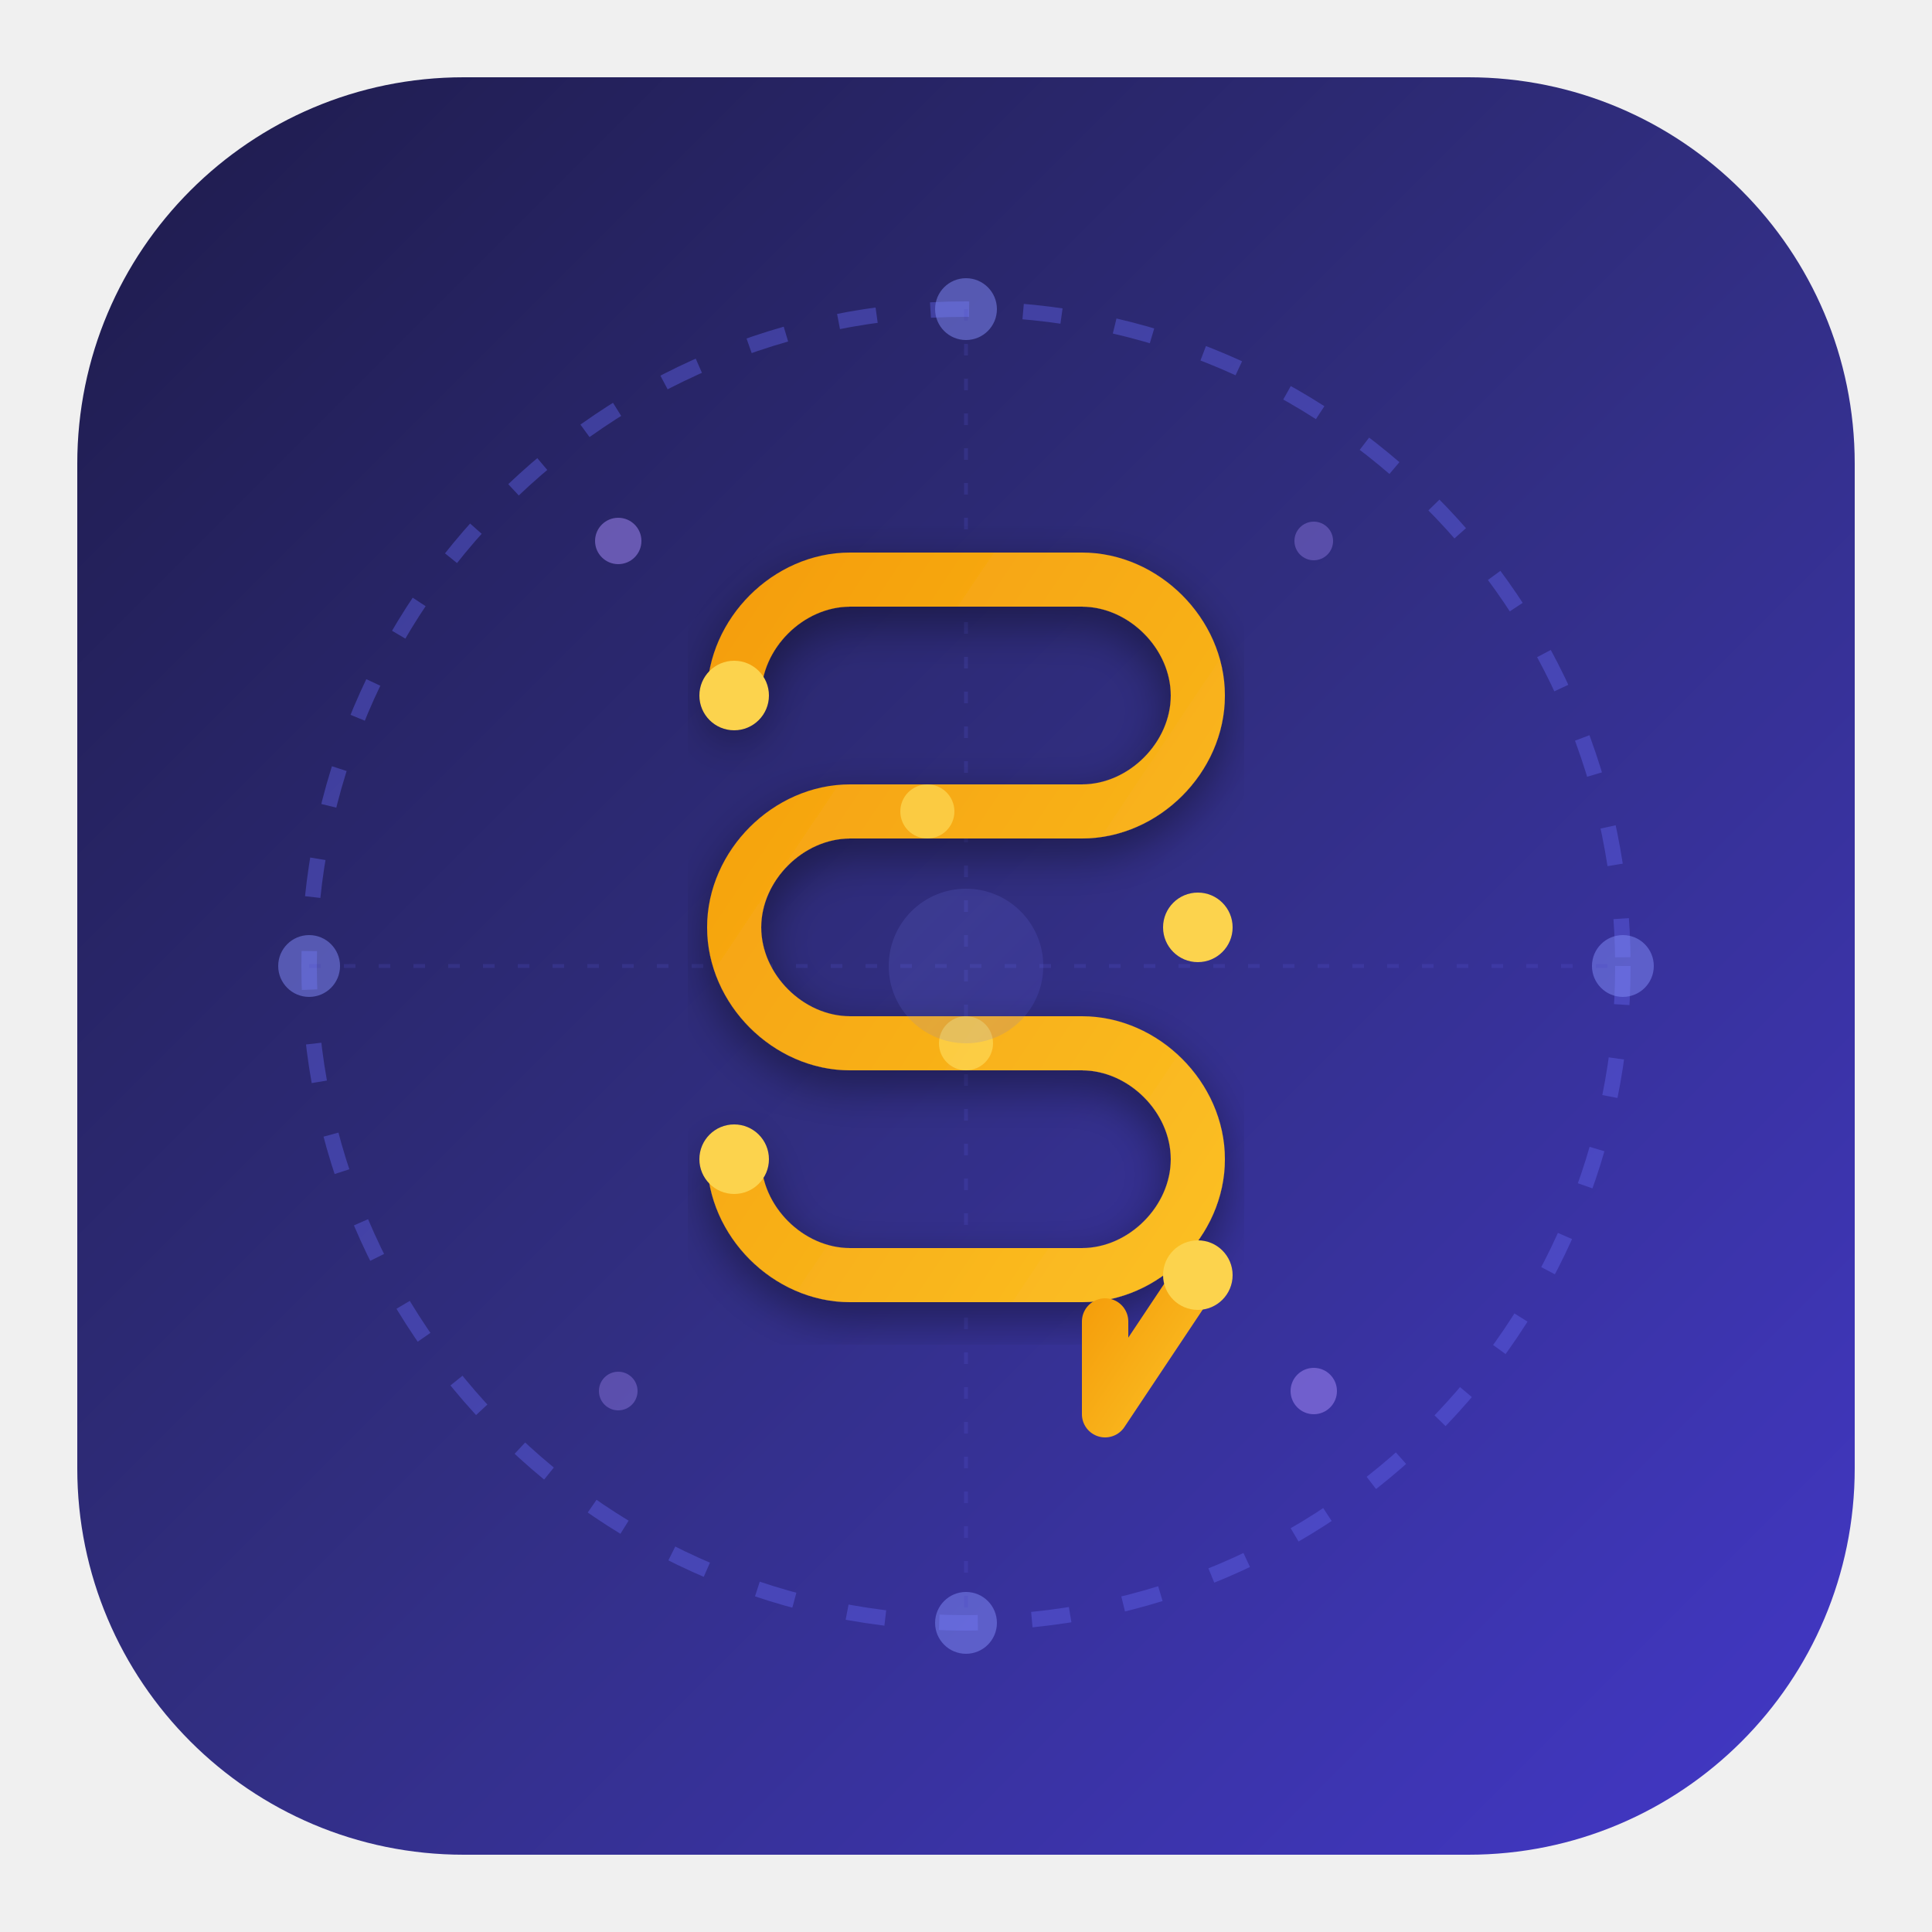
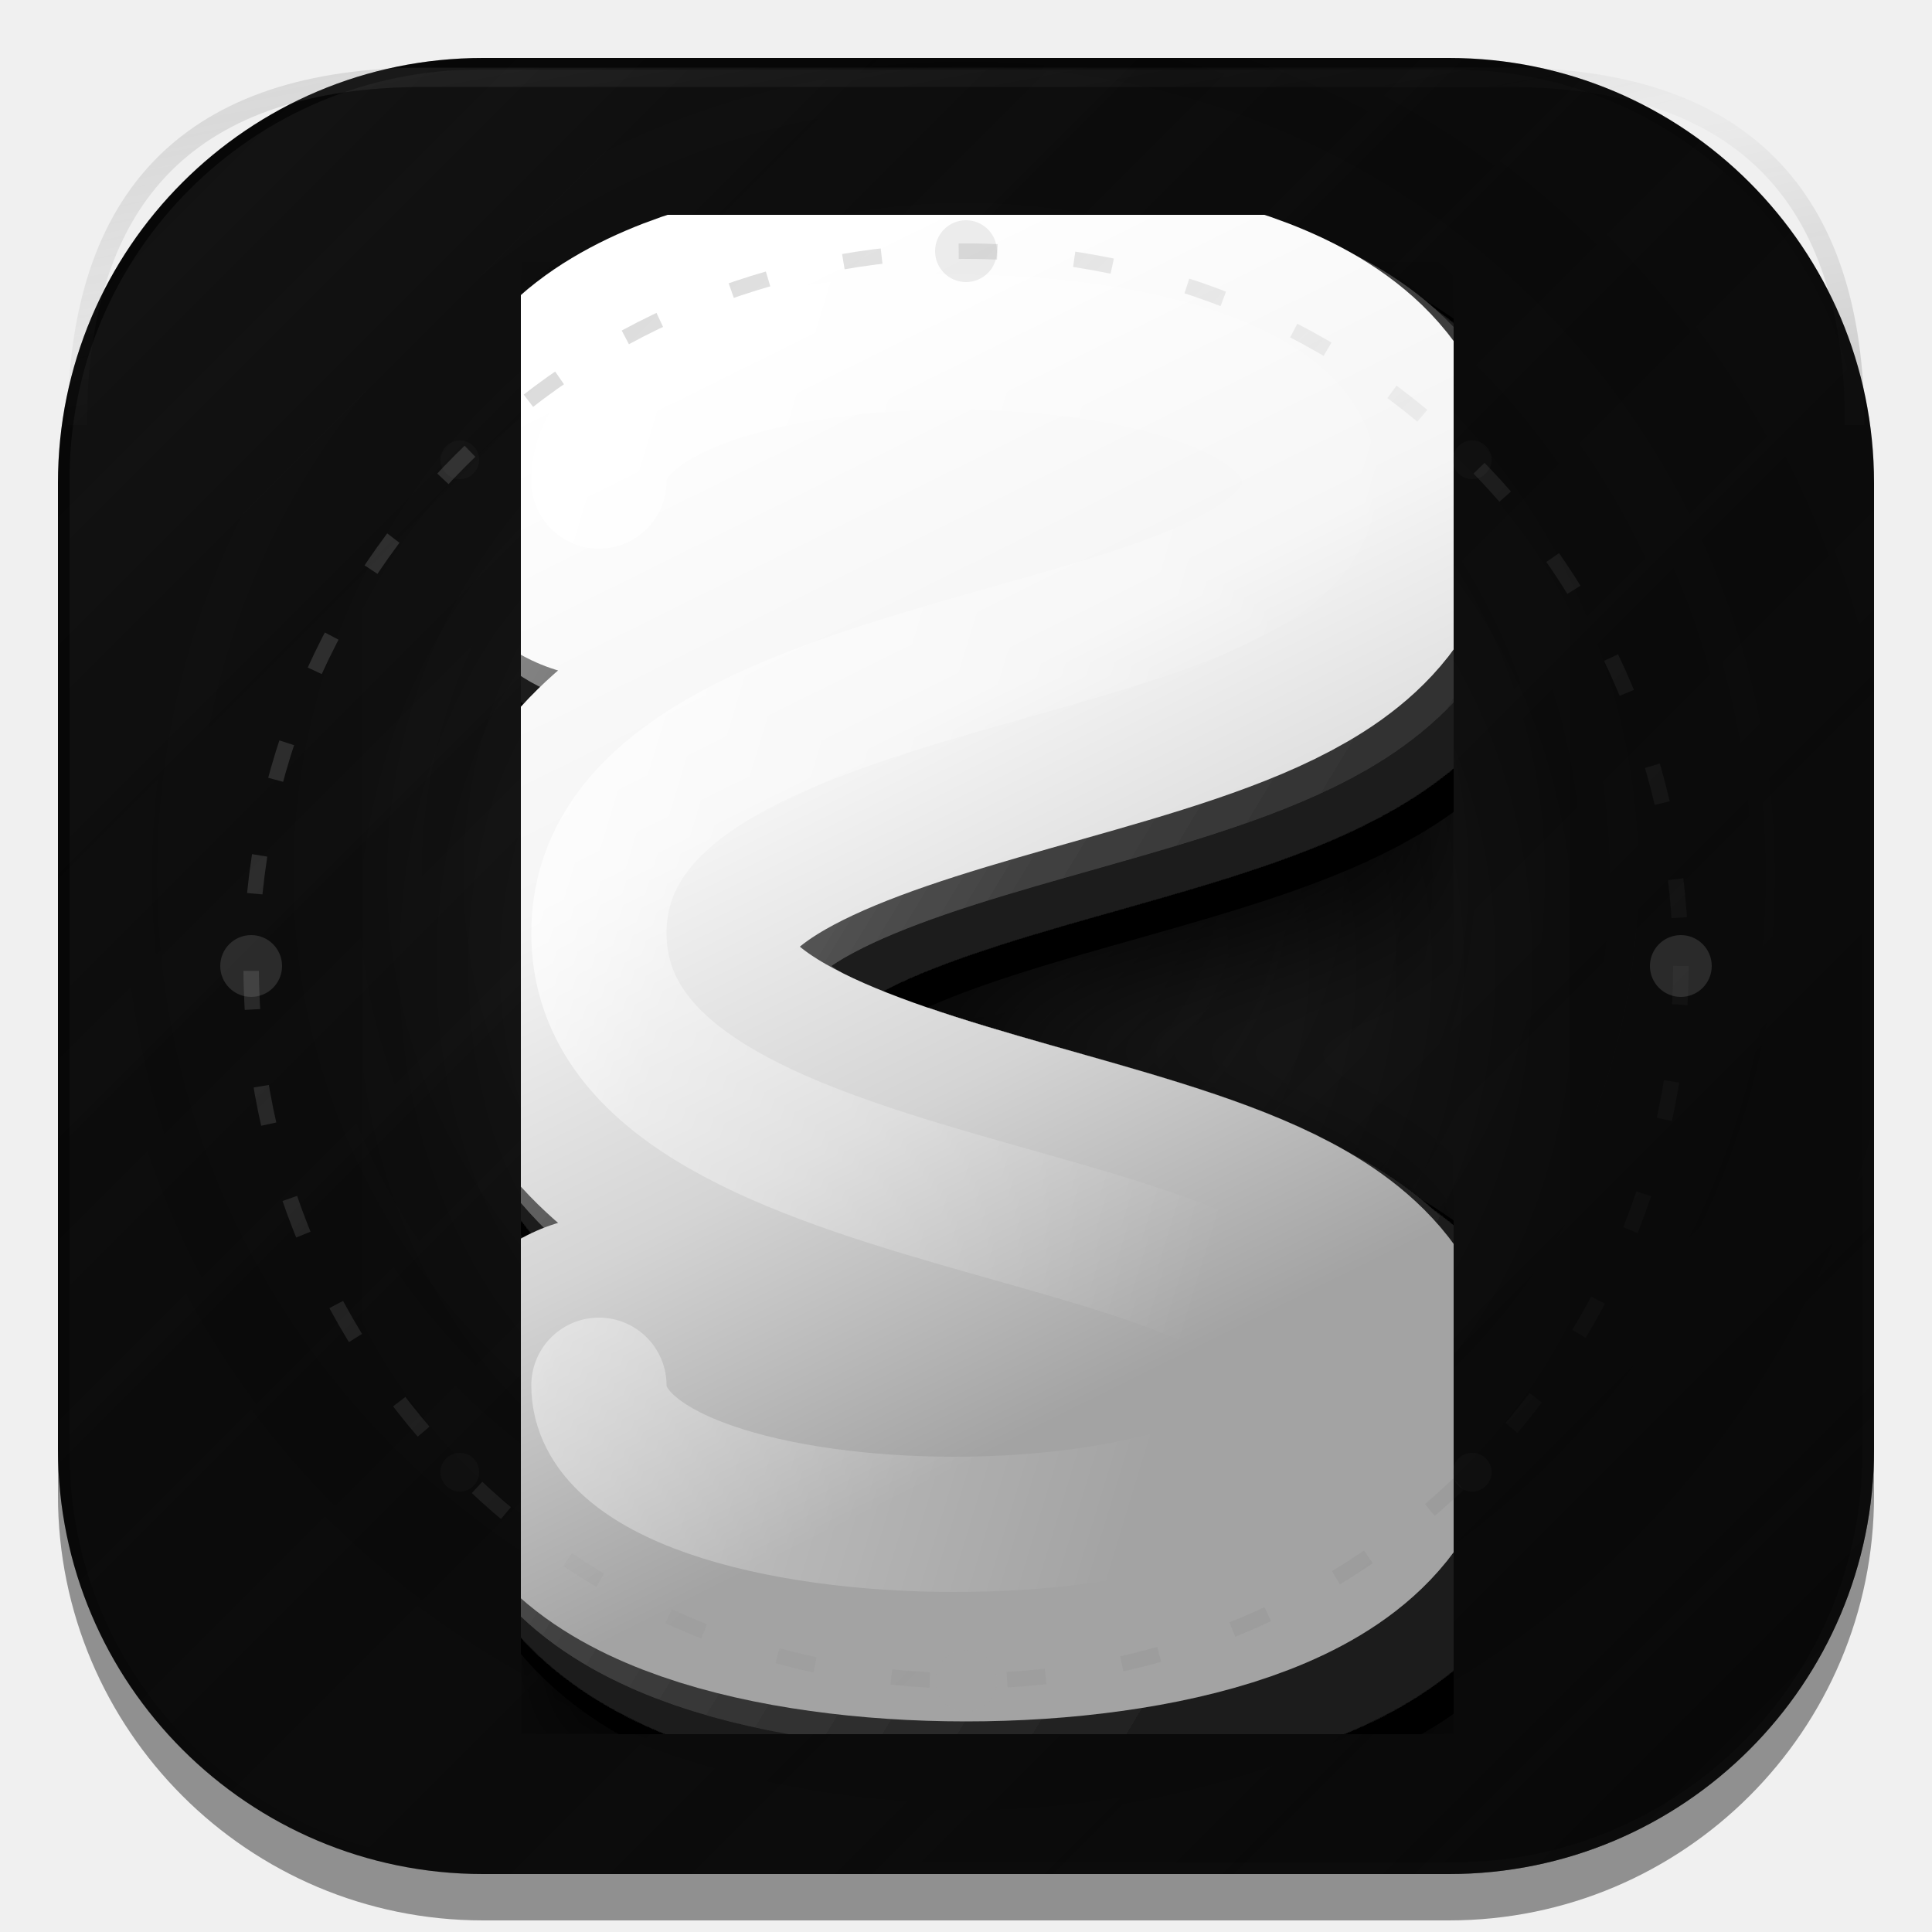
<svg xmlns="http://www.w3.org/2000/svg" viewBox="0 0 500 500">
  <defs>
-     <linearGradient id="bg" x1="0" y1="0" x2="1" y2="1">
-       <stop offset="0%" stop-color="#1e1b4b" />
-       <stop offset="50%" stop-color="#312e81" />
-       <stop offset="100%" stop-color="#4338ca" />
+     <radialGradient id="bgGlow" cx="50%" cy="45%" r="55%">
+       <stop offset="0%" stop-color="#1A1A1A" stop-opacity="0.55" />
+       <stop offset="100%" stop-color="#000000" stop-opacity="0" />
+     </radialGradient>
+     <linearGradient id="bgBase" x1="0" y1="0" x2="1" y2="1">
+       <stop offset="0%" stop-color="#000000" />
+       <stop offset="50%" stop-color="#0A0A0A" />
+       <stop offset="100%" stop-color="#141414" />
    </linearGradient>
-     <linearGradient id="glow" x1="0" y1="0" x2="1" y2="1">
-       <stop offset="0%" stop-color="#f59e0b" />
-       <stop offset="100%" stop-color="#fbbf24" />
+     <linearGradient id="bevelIn" x1="0" y1="0" x2="1" y2="1">
+       <stop offset="0%" stop-color="#262626" stop-opacity="0.2" />
+       <stop offset="50%" stop-color="#0A0A0A" stop-opacity="0.06" />
+       <stop offset="100%" stop-color="#000000" stop-opacity="0.5" />
    </linearGradient>
-     <linearGradient id="pulse" x1="0" y1="0" x2="1" y2="1">
-       <stop offset="0%" stop-color="#818cf8" />
-       <stop offset="100%" stop-color="#6366f1" />
+     <linearGradient id="glassOverlay" x1="0" y1="0" x2="1" y2="1">
+       <stop offset="0%" stop-color="#FFFFFF" stop-opacity="0.05" />
+       <stop offset="40%" stop-color="#FFFFFF" stop-opacity="0.012" />
+       <stop offset="70%" stop-color="#000000" stop-opacity="0" />
+       <stop offset="100%" stop-color="#000000" stop-opacity="0.35" />
    </linearGradient>
-     <filter id="shadow">
-       <feDropShadow dx="0" dy="4" stdDeviation="6" flood-color="#000" flood-opacity="0.4" />
+     <linearGradient id="glassEdge" x1="0" y1="0" x2="1" y2="1">
+       <stop offset="0%" stop-color="#737373" stop-opacity="0.2" />
+       <stop offset="50%" stop-color="#404040" stop-opacity="0.03" />
+       <stop offset="100%" stop-color="#1A1A1A" stop-opacity="0.18" />
+     </linearGradient>
+     <linearGradient id="sDark" x1="0" y1="0" x2="1" y2="1">
+       <stop offset="0%" stop-color="#8A8A8A" />
+       <stop offset="50%" stop-color="#404040" />
+       <stop offset="100%" stop-color="#1A1A1A" />
+     </linearGradient>
+     <linearGradient id="sMain" x1="0" y1="0" x2="0.3" y2="1">
+       <stop offset="0%" stop-color="#FFFFFF" />
+       <stop offset="40%" stop-color="#F5F5F5" />
+       <stop offset="70%" stop-color="#D4D4D4" />
+       <stop offset="100%" stop-color="#A3A3A3" />
+     </linearGradient>
+     <linearGradient id="sHighlight" x1="0" y1="0" x2="1" y2="0.5">
+       <stop offset="0%" stop-color="#FFFFFF" stop-opacity="0.9" />
+       <stop offset="30%" stop-color="#FFFFFF" stop-opacity="0.4" />
+       <stop offset="100%" stop-color="#FFFFFF" stop-opacity="0" />
+     </linearGradient>
+     <linearGradient id="ringAccent" x1="0" y1="0" x2="1" y2="1">
+       <stop offset="0%" stop-color="#737373" stop-opacity="0.35" />
+       <stop offset="50%" stop-color="#A3A3A3" stop-opacity="0.12" />
+       <stop offset="100%" stop-color="#262626" stop-opacity="0.05" />
+     </linearGradient>
+     <filter id="badgeShadow">
+       <feDropShadow dx="0" dy="12" stdDeviation="20" flood-color="#000" flood-opacity="0.7" />
    </filter>
+     <filter id="sShadow">
+       <feDropShadow dx="0" dy="12" stdDeviation="16" flood-color="#000" flood-opacity="0.75" />
+     </filter>
+     <filter id="floatGlow">
+       <feGaussianBlur stdDeviation="36" />
+     </filter>
+     <filter id="outerGlow">
+       <feGaussianBlur stdDeviation="50" />
+     </filter>
+     <clipPath id="badgeClip">
+       <rect x="15" y="15" width="470" height="470" rx="110" />
+     </clipPath>
  </defs>
-   <rect x="20" y="20" width="460" height="460" rx="100" fill="url(#bg)" />
-   <circle cx="250" cy="250" r="170" fill="none" stroke="#6366f1" stroke-width="4" stroke-dasharray="10 14" opacity="0.4" />
-   <g opacity="0.5">
-     <circle cx="250" cy="80" r="8" fill="#818cf8" />
-     <circle cx="250" cy="420" r="8" fill="#818cf8" />
-     <circle cx="80" cy="250" r="8" fill="#818cf8" />
-     <circle cx="420" cy="250" r="8" fill="#818cf8" />
-     <line x1="250" y1="80" x2="250" y2="420" stroke="#6366f1" stroke-width="1" stroke-dasharray="3 6" opacity="0.3" />
-     <line x1="80" y1="250" x2="420" y2="250" stroke="#6366f1" stroke-width="1" stroke-dasharray="3 6" opacity="0.3" />
+   <ellipse cx="250" cy="250" rx="220" ry="220" fill="#FFFFFF" opacity="0.03" filter="url(#outerGlow)" />
+   <rect x="15" y="27" width="470" height="470" rx="110" fill="#000" opacity="0.4" />
+   <rect x="17" y="17" width="466" height="466" rx="108" fill="#000000" />
+   <rect x="15" y="15" width="470" height="470" rx="110" fill="url(#bgBase)" />
+   <rect x="15" y="15" width="470" height="470" rx="110" fill="url(#bgGlow)" clip-path="url(#badgeClip)" />
+   <rect x="15" y="15" width="470" height="470" rx="110" fill="url(#bevelIn)" clip-path="url(#badgeClip)" />
+   <path d="M20 110 C20 50 50 20 110 20 L390 20 C450 20 480 50 480 110" fill="none" stroke="url(#glassEdge)" stroke-width="5" />
+   <rect x="18" y="18" width="464" height="464" rx="106" fill="url(#glassOverlay)" />
+   <ellipse cx="250" cy="250" rx="130" ry="130" fill="#FFFFFF" opacity="0.04" filter="url(#floatGlow)" />
+   <g filter="url(#sShadow)">
+     <path d="M158 128 C158 80 342 80 342 128 C342 178 158 168 158 245 C158 322 342 312 342 362 C342 410 158 410 158 362" fill="none" stroke="#050505" stroke-width="110" stroke-linecap="round" stroke-linejoin="round" transform="translate(14, 18)" />
+     <path d="M158 128 C158 80 342 80 342 128 C342 178 158 168 158 245 C158 322 342 312 342 362 C342 410 158 410 158 362" fill="none" stroke="#1A1A1A" stroke-width="105" stroke-linecap="round" stroke-linejoin="round" transform="translate(10, 13)" />
+     <path d="M158 128 C158 80 342 80 342 128 C342 178 158 168 158 245 C158 322 342 312 342 362 C342 410 158 410 158 362" fill="none" stroke="url(#sDark)" stroke-width="100" stroke-linecap="round" stroke-linejoin="round" transform="translate(4, 5)" />
+     <path d="M158 128 C158 80 342 80 342 128 C342 178 158 168 158 245 C158 322 342 312 342 362 C342 410 158 410 158 362" fill="none" stroke="url(#sMain)" stroke-width="95" stroke-linecap="round" stroke-linejoin="round" />
+     <path d="M158 128 C158 80 342 80 342 128 C342 178 158 168 158 245 C158 322 342 312 342 362 C342 410 158 410 158 362" fill="none" stroke="url(#sHighlight)" stroke-width="35" stroke-linecap="round" stroke-linejoin="round" transform="translate(-3, -3.5)" />
  </g>
-   <path d="M190 180c0-16 14-30 30-30h60c16 0 30 14 30 30s-14 30-30 30h-60c-16 0-30 14-30 30s14 30 30 30h60c16 0 30 14 30 30s-14 30-30 30h-60c-16 0-30-14-30-30" fill="none" stroke="url(#glow)" stroke-width="14" stroke-linecap="round" stroke-linejoin="round" filter="url(#shadow)" />
-   <path d="M310 330l-24 36v-24" fill="none" stroke="url(#glow)" stroke-width="12" stroke-linecap="round" stroke-linejoin="round" />
-   <circle cx="190" cy="180" r="9" fill="#fcd34d" />
-   <circle cx="240" cy="210" r="7" fill="#fcd34d" opacity="0.8" />
-   <circle cx="310" cy="240" r="9" fill="#fcd34d" />
-   <circle cx="250" cy="270" r="7" fill="#fcd34d" opacity="0.8" />
-   <circle cx="190" cy="300" r="9" fill="#fcd34d" />
-   <circle cx="310" cy="330" r="9" fill="#fcd34d" />
-   <circle cx="250" cy="250" r="20" fill="url(#pulse)" opacity="0.15" />
-   <circle cx="160" cy="140" r="6" fill="#a78bfa" opacity="0.5" />
-   <circle cx="340" cy="360" r="6" fill="#a78bfa" opacity="0.5" />
-   <circle cx="340" cy="140" r="5" fill="#a78bfa" opacity="0.35" />
-   <circle cx="160" cy="360" r="5" fill="#a78bfa" opacity="0.35" />
+   <circle cx="250" cy="250" r="185" fill="none" stroke="url(#ringAccent)" stroke-width="4" stroke-dasharray="10 20" />
+   <g opacity="0.2">
+     <circle cx="250" cy="65" r="8" fill="#A3A3A3" />
+     <circle cx="250" cy="435" r="8" fill="#A3A3A3" />
+     <circle cx="65" cy="250" r="8" fill="#A3A3A3" />
+     <circle cx="435" cy="250" r="8" fill="#A3A3A3" />
+     <circle cx="119" cy="119" r="5" fill="#737373" opacity="0.25" />
+     <circle cx="381" cy="119" r="5" fill="#737373" opacity="0.25" />
+     <circle cx="119" cy="381" r="5" fill="#737373" opacity="0.25" />
+     <circle cx="381" cy="381" r="5" fill="#737373" opacity="0.25" />
+   </g>
</svg>
